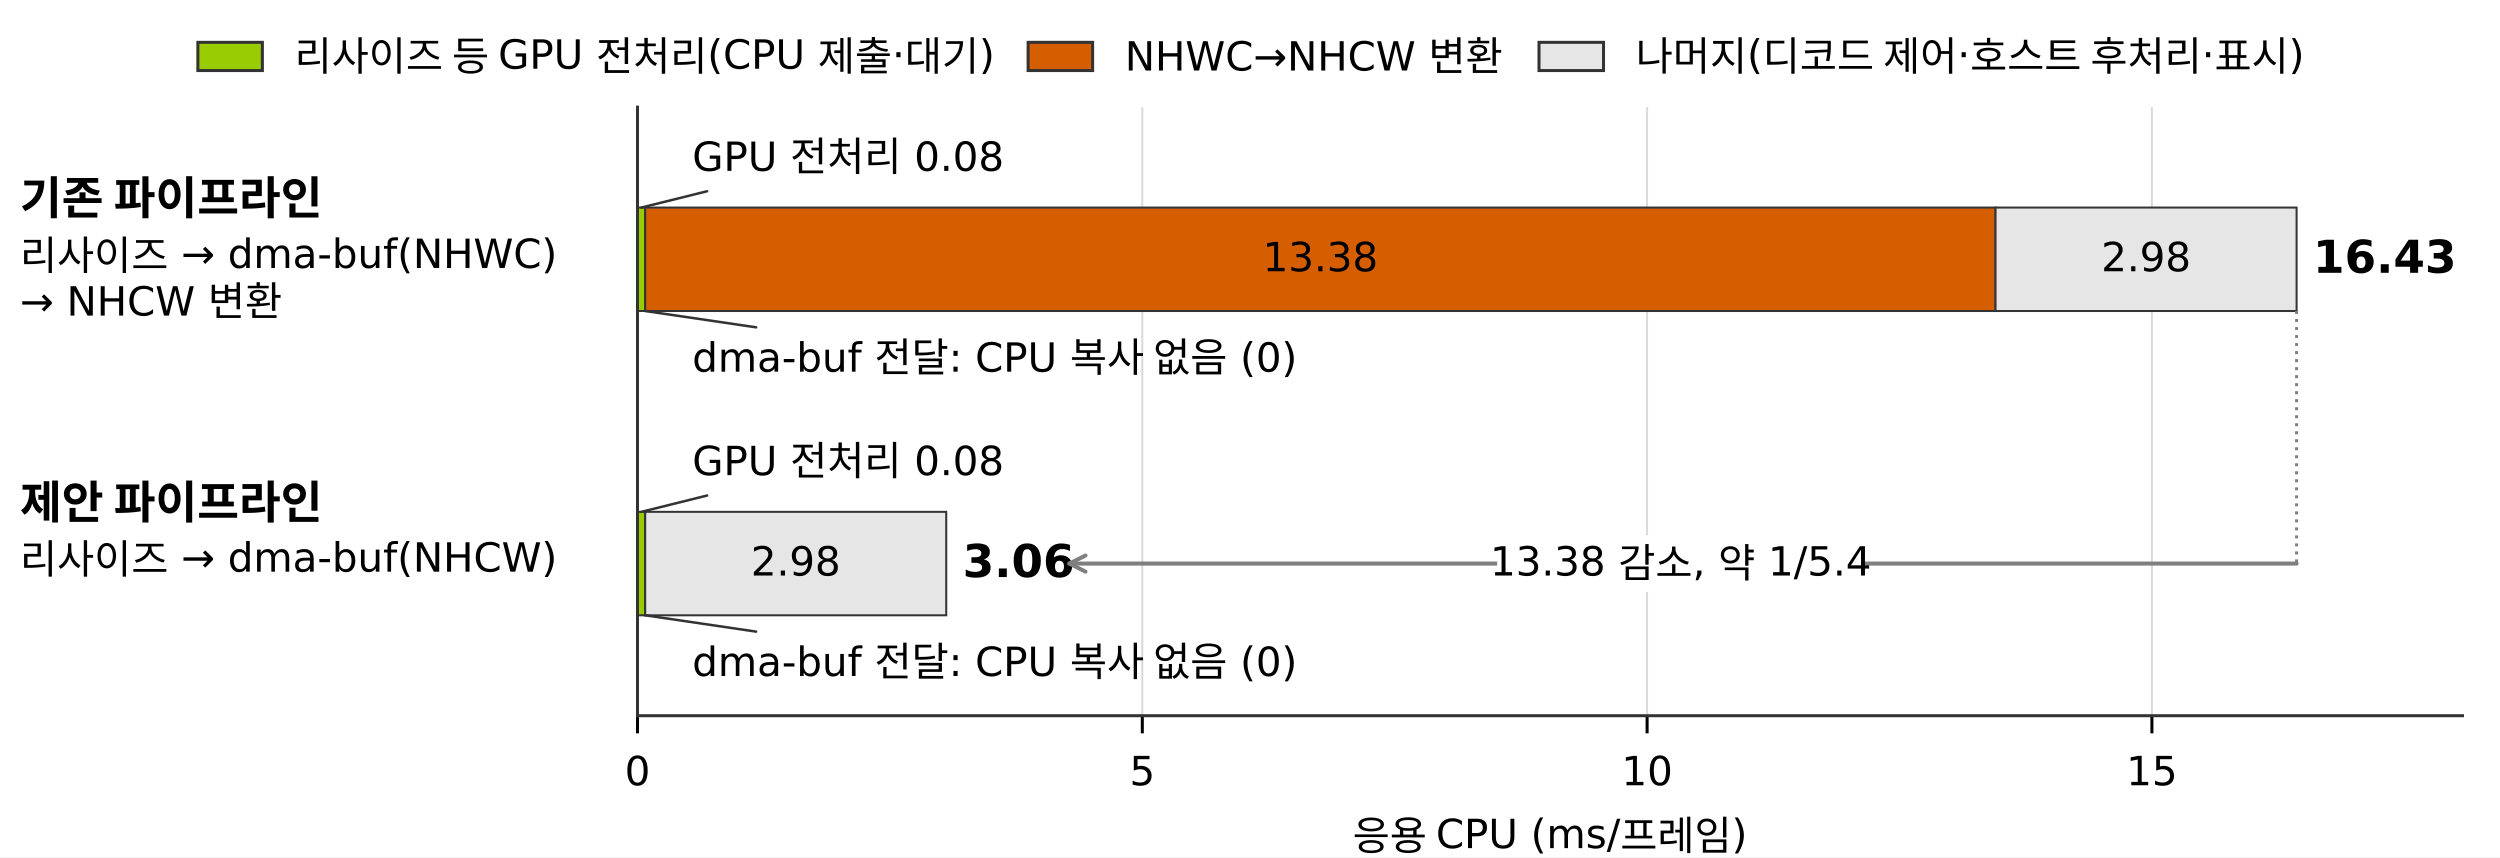
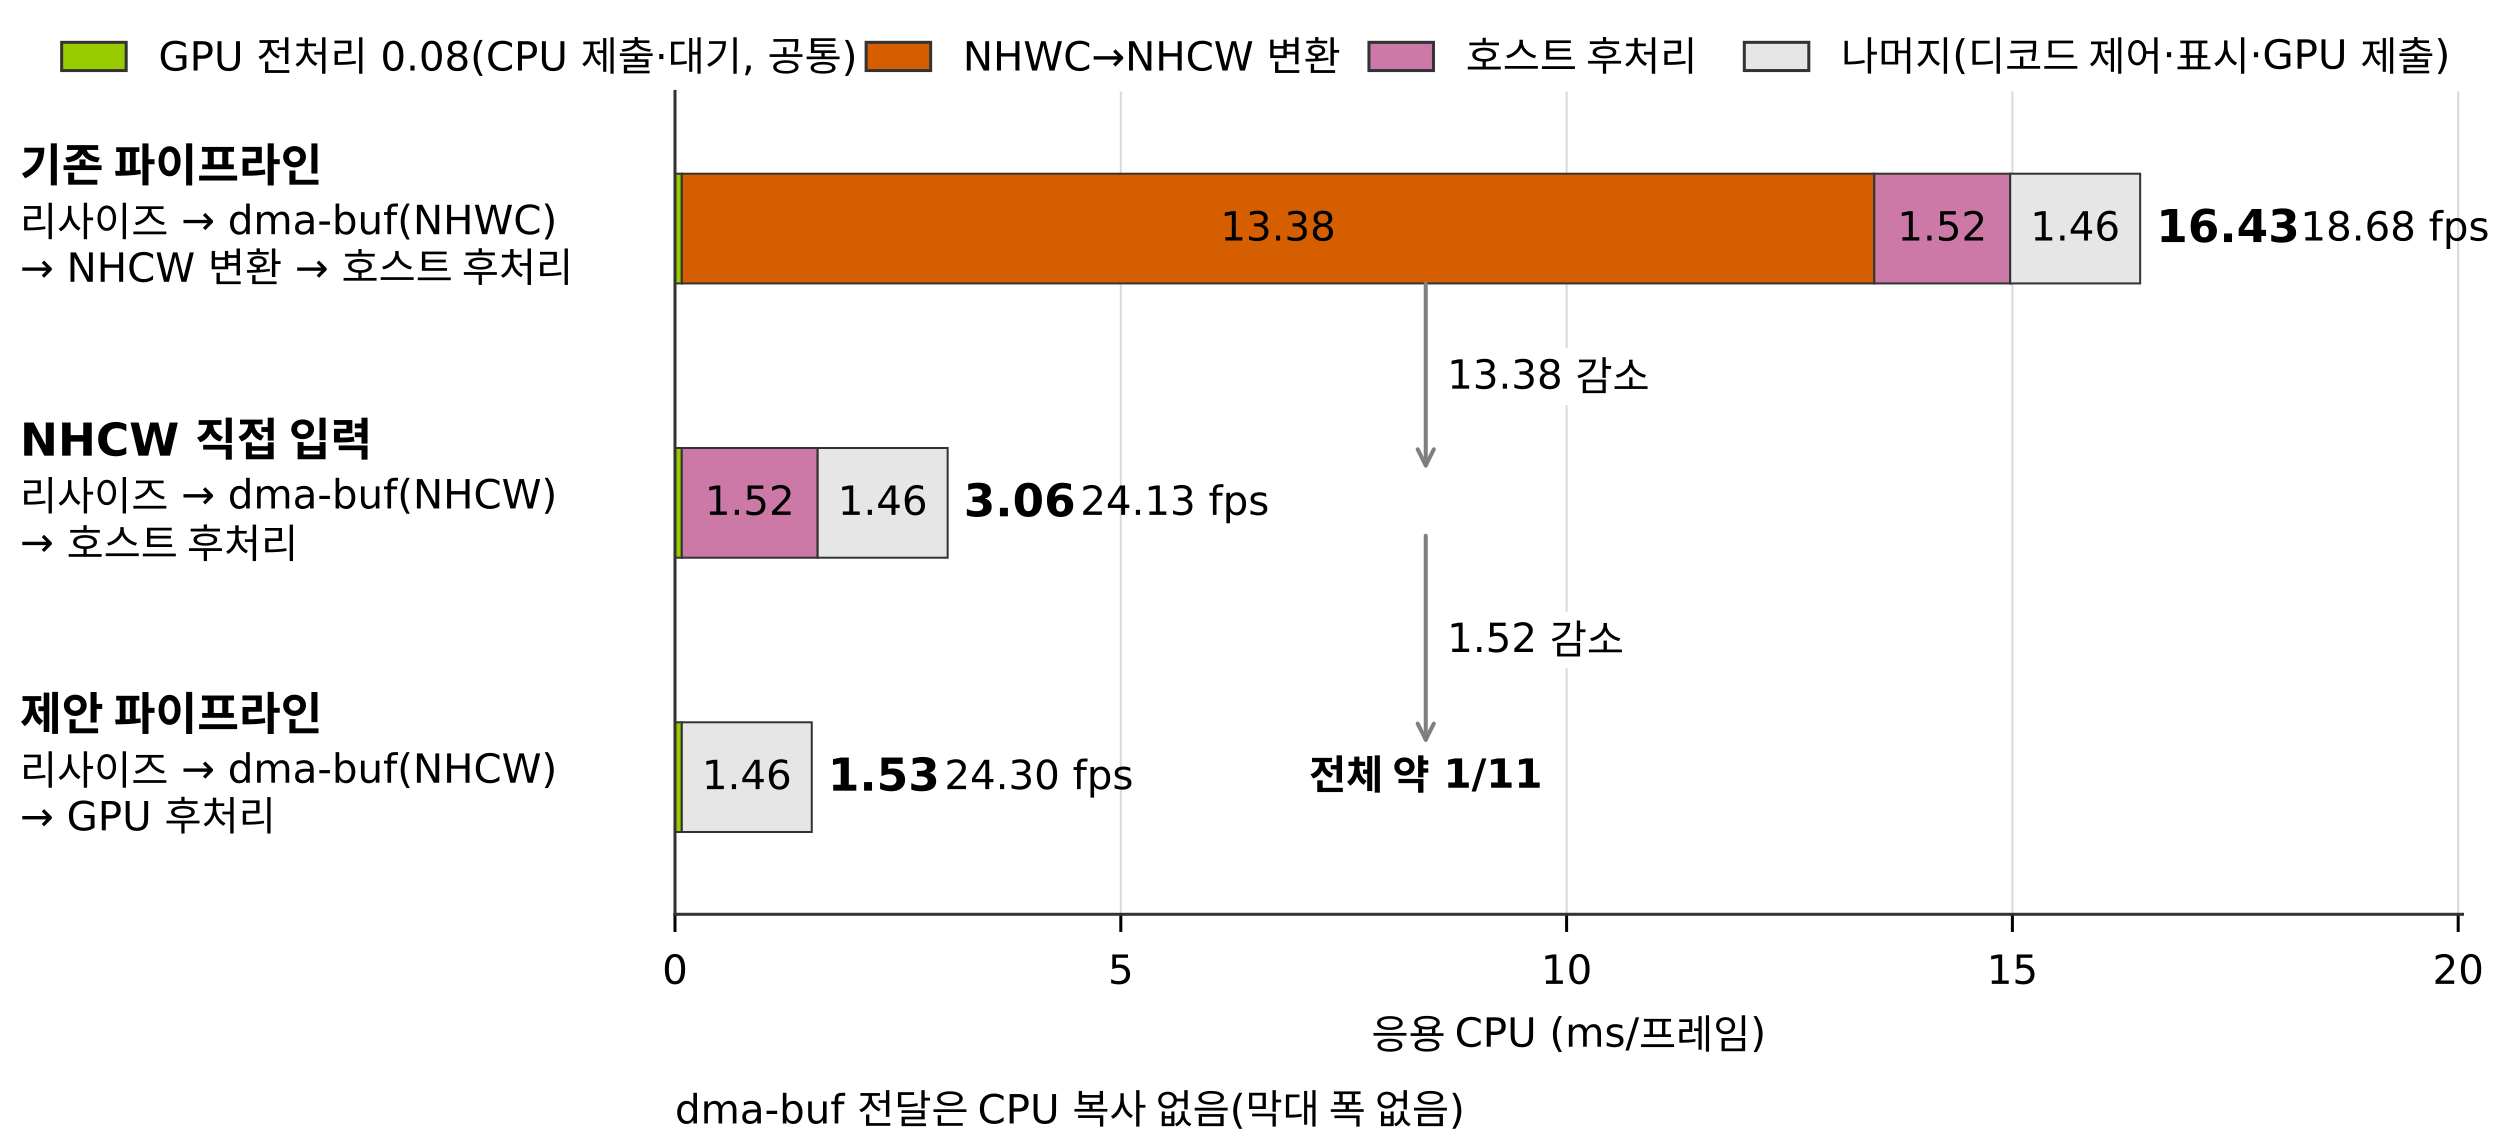
- <svg xmlns="http://www.w3.org/2000/svg" xmlns:xlink="http://www.w3.org/1999/xlink" width="496.063pt" height="170.079pt" viewBox="0 0 496.063 170.079" version="1.1">
+ <svg xmlns="http://www.w3.org/2000/svg" xmlns:xlink="http://www.w3.org/1999/xlink" width="496.063pt" height="226.772pt" viewBox="0 0 496.063 226.772" version="1.1">
  <defs>
    <style type="text/css">*{stroke-linejoin: round; stroke-linecap: butt}</style>
  </defs>
  <g id="figure_1">
    <g id="patch_1">
-       <path d="M 0 170.079  L 496.063 170.079  L 496.063 0  L 0 0  z " style="fill: #ffffff" />
+       <path d="M 0 226.772  L 496.063 226.772  L 496.063 0  L 0 0  z " style="fill: #ffffff" />
    </g>
    <g id="axes_1">
      <g id="patch_2">
-         <path d="M 126.496 142.016  L 488.622 142.016  L 488.622 21.26  L 126.496 21.26  z " style="fill: #ffffff" />
+         <path d="M 133.937 181.417  L 488.622 181.417  L 488.622 18.142  L 133.937 18.142  z " style="fill: #ffffff" />
      </g>
      <g id="matplotlib.axis_1">
        <g id="xtick_1">
          <g id="line2d_1">
-             <path d="M 126.496 142.016  L 126.496 21.26  " clip-path="url(#cdd3ad923a9)" style="fill: none; stroke: #d9d9d9; stroke-width: 0.4; stroke-linecap: square" />
+             <path d="M 133.937 181.417  L 133.937 18.142  " clip-path="url(#c96da7eedd6)" style="fill: none; stroke: #d9d9d9; stroke-width: 0.4; stroke-linecap: square" />
          </g>
          <g id="line2d_2">
            <defs>
              <path id="mfd4e453d5d" d="M 0 0  L 0 3.5  " style="stroke: #000000; stroke-width: 0.6" />
            </defs>
            <g>
-               <use xlink:href="#mfd4e453d5d" x="126.496" y="142.016" style="stroke: #000000; stroke-width: 0.6" />
+               <use xlink:href="#mfd4e453d5d" x="133.937" y="181.417" style="stroke: #000000; stroke-width: 0.6" />
            </g>
          </g>
          <g id="text_1">
-             <text style="font-size: 8px; font-family: 'NanumSquare', 'UnDotum', 'DejaVu Sans'; text-anchor: middle" x="126.496" y="155.816" transform="rotate(-0 126.4961 155.8157)">0</text>
+             <text style="font-size: 8px; font-family: 'NanumSquare', 'UnDotum', 'DejaVu Sans'; text-anchor: middle" x="133.937" y="195.217" transform="rotate(-0 133.937 195.2173)">0</text>
          </g>
        </g>
        <g id="xtick_2">
          <g id="line2d_3">
-             <path d="M 226.662 142.016  L 226.662 21.26  " clip-path="url(#cdd3ad923a9)" style="fill: none; stroke: #d9d9d9; stroke-width: 0.4; stroke-linecap: square" />
+             <path d="M 222.395 181.417  L 222.395 18.142  " clip-path="url(#c96da7eedd6)" style="fill: none; stroke: #d9d9d9; stroke-width: 0.4; stroke-linecap: square" />
          </g>
          <g id="line2d_4">
            <g>
-               <use xlink:href="#mfd4e453d5d" x="226.662" y="142.016" style="stroke: #000000; stroke-width: 0.6" />
+               <use xlink:href="#mfd4e453d5d" x="222.395" y="181.417" style="stroke: #000000; stroke-width: 0.6" />
            </g>
          </g>
          <g id="text_2">
-             <text style="font-size: 8px; font-family: 'NanumSquare', 'UnDotum', 'DejaVu Sans'; text-anchor: middle" x="226.662" y="155.816" transform="rotate(-0 226.662 155.8157)">5</text>
+             <text style="font-size: 8px; font-family: 'NanumSquare', 'UnDotum', 'DejaVu Sans'; text-anchor: middle" x="222.395" y="195.217" transform="rotate(-0 222.3948 195.2173)">5</text>
          </g>
        </g>
        <g id="xtick_3">
          <g id="line2d_5">
-             <path d="M 326.828 142.016  L 326.828 21.26  " clip-path="url(#cdd3ad923a9)" style="fill: none; stroke: #d9d9d9; stroke-width: 0.4; stroke-linecap: square" />
+             <path d="M 310.853 181.417  L 310.853 18.142  " clip-path="url(#c96da7eedd6)" style="fill: none; stroke: #d9d9d9; stroke-width: 0.4; stroke-linecap: square" />
          </g>
          <g id="line2d_6">
            <g>
-               <use xlink:href="#mfd4e453d5d" x="326.828" y="142.016" style="stroke: #000000; stroke-width: 0.6" />
+               <use xlink:href="#mfd4e453d5d" x="310.853" y="181.417" style="stroke: #000000; stroke-width: 0.6" />
            </g>
          </g>
          <g id="text_3">
-             <text style="font-size: 8px; font-family: 'NanumSquare', 'UnDotum', 'DejaVu Sans'; text-anchor: middle" x="326.828" y="155.816" transform="rotate(-0 326.828 155.8157)">10</text>
+             <text style="font-size: 8px; font-family: 'NanumSquare', 'UnDotum', 'DejaVu Sans'; text-anchor: middle" x="310.853" y="195.217" transform="rotate(-0 310.8526 195.2173)">10</text>
          </g>
        </g>
        <g id="xtick_4">
          <g id="line2d_7">
-             <path d="M 426.994 142.016  L 426.994 21.26  " clip-path="url(#cdd3ad923a9)" style="fill: none; stroke: #d9d9d9; stroke-width: 0.4; stroke-linecap: square" />
+             <path d="M 399.31 181.417  L 399.31 18.142  " clip-path="url(#c96da7eedd6)" style="fill: none; stroke: #d9d9d9; stroke-width: 0.4; stroke-linecap: square" />
          </g>
          <g id="line2d_8">
            <g>
-               <use xlink:href="#mfd4e453d5d" x="426.994" y="142.016" style="stroke: #000000; stroke-width: 0.6" />
+               <use xlink:href="#mfd4e453d5d" x="399.31" y="181.417" style="stroke: #000000; stroke-width: 0.6" />
            </g>
          </g>
          <g id="text_4">
-             <text style="font-size: 8px; font-family: 'NanumSquare', 'UnDotum', 'DejaVu Sans'; text-anchor: middle" x="426.994" y="155.816" transform="rotate(-0 426.9939 155.8157)">15</text>
-           </g>
-         </g>
-         <g id="text_5">
-           <text style="font-size: 8px; font-family: 'NanumSquare', 'UnDotum', 'DejaVu Sans'; text-anchor: middle" x="307.559" y="168.656" transform="rotate(-0 307.5591 168.6557)">응용 CPU (ms/프레임)</text>
+             <text style="font-size: 8px; font-family: 'NanumSquare', 'UnDotum', 'DejaVu Sans'; text-anchor: middle" x="399.31" y="195.217" transform="rotate(-0 399.3104 195.2173)">15</text>
+           </g>
+         </g>
+         <g id="xtick_5">
+           <g id="line2d_9">
+             <path d="M 487.768 181.417  L 487.768 18.142  " clip-path="url(#c96da7eedd6)" style="fill: none; stroke: #d9d9d9; stroke-width: 0.4; stroke-linecap: square" />
+           </g>
+           <g id="line2d_10">
+             <g>
+               <use xlink:href="#mfd4e453d5d" x="487.768" y="181.417" style="stroke: #000000; stroke-width: 0.6" />
+             </g>
+           </g>
+           <g id="text_5">
+             <text style="font-size: 8px; font-family: 'NanumSquare', 'UnDotum', 'DejaVu Sans'; text-anchor: middle" x="487.768" y="195.217" transform="rotate(-0 487.7683 195.2173)">20</text>
+           </g>
+         </g>
+         <g id="text_6">
+           <text style="font-size: 8px; font-family: 'NanumSquare', 'UnDotum', 'DejaVu Sans'; text-anchor: middle" x="311.28" y="208.057" transform="rotate(-0 311.2795 208.0573)">응용 CPU (ms/프레임)</text>
        </g>
      </g>
      <g id="matplotlib.axis_2" />
      <g id="patch_3">
-         <path d="M 126.496 41.185  L 128.023 41.185  L 128.023 61.713  L 126.496 61.713  z " clip-path="url(#cdd3ad923a9)" style="fill: #99cc00; stroke: #333333; stroke-width: 0.4; stroke-linejoin: miter" />
+         <path d="M 133.937 34.469  L 135.285 34.469  L 135.285 56.239  L 133.937 56.239  z " clip-path="url(#c96da7eedd6)" style="fill: #99cc00; stroke: #333333; stroke-width: 0.4; stroke-linejoin: miter" />
      </g>
      <g id="patch_4">
-         <path d="M 128.023 41.185  L 395.967 41.185  L 395.967 61.713  L 128.023 61.713  z " clip-path="url(#cdd3ad923a9)" style="fill: #d55e00; stroke: #333333; stroke-width: 0.4; stroke-linejoin: miter" />
+         <path d="M 135.285 34.469  L 371.91 34.469  L 371.91 56.239  L 135.285 56.239  z " clip-path="url(#c96da7eedd6)" style="fill: #d55e00; stroke: #333333; stroke-width: 0.4; stroke-linejoin: miter" />
      </g>
      <g id="patch_5">
-         <path d="M 395.967 41.185  L 455.702 41.185  L 455.702 61.713  L 395.967 61.713  z " clip-path="url(#cdd3ad923a9)" style="fill: #e6e6e6; stroke: #333333; stroke-width: 0.4; stroke-linejoin: miter" />
+         <path d="M 371.91 34.469  L 398.872 34.469  L 398.872 56.239  L 371.91 56.239  z " clip-path="url(#c96da7eedd6)" style="fill: #cc79a7; stroke: #333333; stroke-width: 0.4; stroke-linejoin: miter" />
      </g>
      <g id="patch_6">
-         <path d="M 126.496 101.563  L 128.023 101.563  L 128.023 122.091  L 126.496 122.091  z " clip-path="url(#cdd3ad923a9)" style="fill: #99cc00; stroke: #333333; stroke-width: 0.4; stroke-linejoin: miter" />
+         <path d="M 398.872 34.469  L 424.662 34.469  L 424.662 56.239  L 398.872 56.239  z " clip-path="url(#c96da7eedd6)" style="fill: #e6e6e6; stroke: #333333; stroke-width: 0.4; stroke-linejoin: miter" />
      </g>
      <g id="patch_7">
-         <path d="M 128.023 101.563  L 187.758 101.563  L 187.758 122.091  L 128.023 122.091  z " clip-path="url(#cdd3ad923a9)" style="fill: #e6e6e6; stroke: #333333; stroke-width: 0.4; stroke-linejoin: miter" />
-       </g>
-       <g id="line2d_9">
-         <path d="M 455.702 61.713  L 455.702 111.827  " clip-path="url(#cdd3ad923a9)" style="fill: none; stroke-dasharray: 0.6,0.99; stroke-dashoffset: 0; stroke: #7f7f7f; stroke-width: 0.6" />
+         <path d="M 133.937 88.894  L 135.285 88.894  L 135.285 110.665  L 133.937 110.665  z " clip-path="url(#c96da7eedd6)" style="fill: #99cc00; stroke: #333333; stroke-width: 0.4; stroke-linejoin: miter" />
      </g>
      <g id="patch_8">
-         <path d="M 126.496 142.016  L 126.496 21.26  " style="fill: none; stroke: #333333; stroke-width: 0.6; stroke-linejoin: miter; stroke-linecap: square" />
+         <path d="M 135.285 88.894  L 162.247 88.894  L 162.247 110.665  L 135.285 110.665  z " clip-path="url(#c96da7eedd6)" style="fill: #cc79a7; stroke: #333333; stroke-width: 0.4; stroke-linejoin: miter" />
      </g>
      <g id="patch_9">
-         <path d="M 126.496 142.016  L 488.622 142.016  " style="fill: none; stroke: #333333; stroke-width: 0.6; stroke-linejoin: miter; stroke-linecap: square" />
-       </g>
-       <g id="text_6">
-         <text style="font-size: 8px; font-family: 'NanumSquare', 'UnDotum', 'DejaVu Sans'; text-anchor: middle" x="261.995" y="53.829" transform="rotate(-0 261.9946 53.82882)">13.38</text>
+         <path d="M 162.247 88.894  L 188.038 88.894  L 188.038 110.665  L 162.247 110.665  z " clip-path="url(#c96da7eedd6)" style="fill: #e6e6e6; stroke: #333333; stroke-width: 0.4; stroke-linejoin: miter" />
+       </g>
+       <g id="patch_10">
+         <path d="M 133.937 143.32  L 135.285 143.32  L 135.285 165.09  L 133.937 165.09  z " clip-path="url(#c96da7eedd6)" style="fill: #99cc00; stroke: #333333; stroke-width: 0.4; stroke-linejoin: miter" />
+       </g>
+       <g id="patch_11">
+         <path d="M 135.285 143.32  L 161.076 143.32  L 161.076 165.09  L 135.285 165.09  z " clip-path="url(#c96da7eedd6)" style="fill: #e6e6e6; stroke: #333333; stroke-width: 0.4; stroke-linejoin: miter" />
+       </g>
+       <g id="patch_12">
+         <path d="M 133.937 181.417  L 133.937 18.142  " style="fill: none; stroke: #333333; stroke-width: 0.6; stroke-linejoin: miter; stroke-linecap: square" />
+       </g>
+       <g id="patch_13">
+         <path d="M 133.937 181.417  L 488.622 181.417  " style="fill: none; stroke: #333333; stroke-width: 0.6; stroke-linejoin: miter; stroke-linecap: square" />
      </g>
      <g id="text_7">
-         <text style="font-size: 8px; font-family: 'NanumSquare', 'UnDotum', 'DejaVu Sans'; text-anchor: middle" x="425.834" y="53.829" transform="rotate(-0 425.834 53.82882)">2.98</text>
+         <text style="font-size: 8px; font-family: 'NanumSquare', 'UnDotum', 'DejaVu Sans'; text-anchor: middle" x="253.597" y="47.734" transform="rotate(-0 253.5974 47.73433)">13.38</text>
      </g>
      <g id="text_8">
-         <text style="font-size: 8px; font-family: 'NanumSquare', 'UnDotum', 'DejaVu Sans'; text-anchor: middle" x="157.89" y="114.207" transform="rotate(-0 157.8901 114.2068)">2.98</text>
-       </g>
-       <g id="patch_10">
-         <path d="M 140.305 37.945  Q 133.782 39.565 127.259 41.185  " style="fill: none; stroke: #333333; stroke-width: 0.5; stroke-linecap: round" />
+         <text style="font-size: 8px; font-family: 'NanumSquare', 'UnDotum', 'DejaVu Sans'; text-anchor: middle" x="385.391" y="47.734" transform="rotate(-0 385.3907 47.73433)">1.52</text>
      </g>
      <g id="text_9">
-         <text style="font-size: 8px; font-family: 'NanumSquare', 'UnDotum', 'DejaVu Sans'; text-anchor: start" x="137.36" y="33.904" transform="rotate(-0 137.3598 33.90409)">GPU 전처리 0.08</text>
-       </g>
-       <g id="patch_11">
-         <path d="M 150.035 64.953  Q 139.029 63.333 128.023 61.713  " style="fill: none; stroke: #333333; stroke-width: 0.5; stroke-linecap: round" />
+         <text style="font-size: 8px; font-family: 'NanumSquare', 'UnDotum', 'DejaVu Sans'; text-anchor: middle" x="411.767" y="47.734" transform="rotate(-0 411.7671 47.73433)">1.46</text>
      </g>
      <g id="text_10">
-         <text style="font-size: 8px; font-family: 'NanumSquare', 'UnDotum', 'DejaVu Sans'; text-anchor: start" x="137.36" y="73.754" transform="rotate(-0 137.3598 73.75354)">dma-buf 전달: CPU 복사 없음 (0)</text>
-       </g>
-       <g id="patch_12">
-         <path d="M 140.305 98.323  Q 133.782 99.943 127.259 101.563  " style="fill: none; stroke: #333333; stroke-width: 0.5; stroke-linecap: round" />
+         <text style="font-weight: 700; font-size: 9px; font-family: 'NanumSquare', 'UnDotum', 'DejaVu Sans'; text-anchor: start" x="427.855" y="48.032" transform="rotate(-0 427.8546 48.03183)">16.43</text>
      </g>
      <g id="text_11">
-         <text style="font-size: 8px; font-family: 'NanumSquare', 'UnDotum', 'DejaVu Sans'; text-anchor: start" x="137.36" y="94.282" transform="rotate(-0 137.3598 94.28205)">GPU 전처리 0.08</text>
-       </g>
-       <g id="patch_13">
-         <path d="M 150.035 125.331  Q 139.029 123.711 128.023 122.091  " style="fill: none; stroke: #333333; stroke-width: 0.5; stroke-linecap: round" />
+         <text style="font-size: 8px; font-family: 'NanumSquare', 'UnDotum', 'DejaVu Sans'; text-anchor: start" x="456.461" y="47.734" transform="rotate(-0 456.4612 47.73433)">18.68 fps</text>
      </g>
      <g id="text_12">
-         <text style="font-size: 8px; font-family: 'NanumSquare', 'UnDotum', 'DejaVu Sans'; text-anchor: start" x="137.36" y="134.131" transform="rotate(-0 137.3598 134.1315)">dma-buf 전달: CPU 복사 없음 (0)</text>
+         <text style="font-weight: 700; font-size: 9px; font-family: 'NanumSquare', 'UnDotum', 'DejaVu Sans'; text-anchor: start" x="3.969" y="35.984" transform="rotate(-0 3.968504 35.98405)">기존 파이프라인</text>
      </g>
      <g id="text_13">
-         <text style="font-weight: 700; font-size: 9px; font-family: 'NanumSquare', 'UnDotum', 'DejaVu Sans'; text-anchor: start" x="458.961" y="54.126" transform="rotate(-0 458.9606 54.12632)">16.43</text>
+         <text style="font-size: 8px; font-family: 'NanumSquare', 'UnDotum', 'DejaVu Sans'" transform="translate(3.968504 46.83181)">리사이즈 → dma-buf(NHWC)</text>
+         <text style="font-size: 8px; font-family: 'NanumSquare', 'UnDotum', 'DejaVu Sans'" transform="translate(3.968504 55.91181)">→ NHCW 변환 → 호스트 후처리</text>
      </g>
      <g id="text_14">
-         <text style="font-weight: 700; font-size: 9px; font-family: 'NanumSquare', 'UnDotum', 'DejaVu Sans'; text-anchor: start" x="191.017" y="114.504" transform="rotate(-0 191.0167 114.5043)">3.06</text>
+         <text style="font-size: 8px; font-family: 'NanumSquare', 'UnDotum', 'DejaVu Sans'; text-anchor: middle" x="148.766" y="102.16" transform="rotate(-0 148.7661 102.1595)">1.52</text>
+       </g>
+       <g id="text_15">
+         <text style="font-size: 8px; font-family: 'NanumSquare', 'UnDotum', 'DejaVu Sans'; text-anchor: middle" x="175.142" y="102.16" transform="rotate(-0 175.1424 102.1595)">1.46</text>
+       </g>
+       <g id="text_16">
+         <text style="font-weight: 700; font-size: 9px; font-family: 'NanumSquare', 'UnDotum', 'DejaVu Sans'; text-anchor: start" x="191.23" y="102.457" transform="rotate(-0 191.23 102.457)">3.06</text>
+       </g>
+       <g id="text_17">
+         <text style="font-size: 8px; font-family: 'NanumSquare', 'UnDotum', 'DejaVu Sans'; text-anchor: start" x="214.347" y="102.16" transform="rotate(-0 214.3465 102.1595)">24.13 fps</text>
+       </g>
+       <g id="text_18">
+         <text style="font-weight: 700; font-size: 9px; font-family: 'NanumSquare', 'UnDotum', 'DejaVu Sans'; text-anchor: start" x="3.969" y="90.409" transform="rotate(-0 3.968504 90.40925)">NHCW 직접 입력</text>
+       </g>
+       <g id="text_19">
+         <text style="font-size: 8px; font-family: 'NanumSquare', 'UnDotum', 'DejaVu Sans'" transform="translate(3.968504 101.257)">리사이즈 → dma-buf(NHCW)</text>
+         <text style="font-size: 8px; font-family: 'NanumSquare', 'UnDotum', 'DejaVu Sans'" transform="translate(3.968504 110.337)">→ 호스트 후처리</text>
+       </g>
+       <g id="text_20">
+         <text style="font-size: 8px; font-family: 'NanumSquare', 'UnDotum', 'DejaVu Sans'; text-anchor: middle" x="148.18" y="156.585" transform="rotate(-0 148.1805 156.5847)">1.46</text>
+       </g>
+       <g id="text_21">
+         <text style="font-weight: 700; font-size: 9px; font-family: 'NanumSquare', 'UnDotum', 'DejaVu Sans'; text-anchor: start" x="164.268" y="156.882" transform="rotate(-0 164.268 156.8822)">1.53</text>
+       </g>
+       <g id="text_22">
+         <text style="font-size: 8px; font-family: 'NanumSquare', 'UnDotum', 'DejaVu Sans'; text-anchor: start" x="187.385" y="156.585" transform="rotate(-0 187.3846 156.5847)">24.30 fps</text>
+       </g>
+       <g id="text_23">
+         <text style="font-weight: 700; font-size: 9px; font-family: 'NanumSquare', 'UnDotum', 'DejaVu Sans'; text-anchor: start" x="3.969" y="144.834" transform="rotate(-0 3.968504 144.8344)">제안 파이프라인</text>
+       </g>
+       <g id="text_24">
+         <text style="font-size: 8px; font-family: 'NanumSquare', 'UnDotum', 'DejaVu Sans'" transform="translate(3.968504 155.6822)">리사이즈 → dma-buf(NHCW)</text>
+         <text style="font-size: 8px; font-family: 'NanumSquare', 'UnDotum', 'DejaVu Sans'" transform="translate(3.968504 164.7622)">→ GPU 후처리</text>
      </g>
      <g id="patch_14">
-         <path d="M 455.702 111.827  Q 333.499 111.827 212.19 111.827  " style="fill: none; stroke: #7f7f7f; stroke-width: 0.8; stroke-linecap: round" />
-         <path d="M 215.39 113.427  L 212.19 111.827  L 215.39 110.227  " style="fill: none; stroke: #7f7f7f; stroke-width: 0.8; stroke-linecap: round" />
-       </g>
-       <g id="text_15">
+         <path d="M 282.905 56.239  Q 282.905 74.744 282.905 92.354  " style="fill: none; stroke: #7f7f7f; stroke-width: 0.8; stroke-linecap: round" />
+         <path d="M 284.505 89.154  L 282.905 92.354  L 281.305 89.154  " style="fill: none; stroke: #7f7f7f; stroke-width: 0.8; stroke-linecap: round" />
+       </g>
+       <g id="text_25">
        <g id="patch_15">
-           <path d="M 297.082 117.447  L 369.915 117.447  L 369.915 106.207  L 297.082 106.207  z " style="fill: #ffffff" />
-         </g>
-         <text style="font-size: 8px; font-family: 'NanumSquare', 'UnDotum', 'DejaVu Sans'; text-anchor: middle" x="333.499" y="114.207" transform="rotate(-0 333.4986 114.2068)">13.38 감소, 약 1/5.4</text>
-       </g>
-       <g id="text_16">
-         <text style="font-weight: 700; font-size: 9px; font-family: 'NanumSquare', 'UnDotum', 'DejaVu Sans'; text-anchor: start" x="3.969" y="42.512" transform="rotate(-0 3.968504 42.51224)">기존 파이프라인</text>
-       </g>
-       <g id="text_17">
-         <text style="font-size: 8px; font-family: 'NanumSquare', 'UnDotum', 'DejaVu Sans'" transform="translate(3.968504 53.53858)">리사이즈 → dma-buf(NHWC)</text>
-         <text style="font-size: 8px; font-family: 'NanumSquare', 'UnDotum', 'DejaVu Sans'" transform="translate(3.968504 62.61858)">→ NHCW 변환</text>
-       </g>
-       <g id="text_18">
-         <text style="font-weight: 700; font-size: 9px; font-family: 'NanumSquare', 'UnDotum', 'DejaVu Sans'; text-anchor: start" x="3.969" y="102.89" transform="rotate(-0 3.968504 102.8902)">제안 파이프라인</text>
-       </g>
-       <g id="text_19">
-         <text style="font-size: 8px; font-family: 'NanumSquare', 'UnDotum', 'DejaVu Sans'; text-anchor: start" x="3.969" y="113.797" transform="rotate(-0 3.968504 113.7965)">리사이즈 → dma-buf(NHCW)</text>
-       </g>
+           <path d="M 285.961 80.364  L 326.081 80.364  L 326.081 69.124  L 285.961 69.124  z " style="fill: #ffffff" />
+         </g>
+         <text style="font-size: 8px; font-family: 'NanumSquare', 'UnDotum', 'DejaVu Sans'; text-anchor: start" x="287.161" y="77.124" transform="rotate(-0 287.1609 77.12394)">13.38 감소</text>
+       </g>
+       <g id="patch_16">
+         <path d="M 282.905 106.311  Q 282.905 126.992 282.905 146.779  " style="fill: none; stroke: #7f7f7f; stroke-width: 0.8; stroke-linecap: round" />
+         <path d="M 284.505 143.579  L 282.905 146.779  L 281.305 143.579  " style="fill: none; stroke: #7f7f7f; stroke-width: 0.8; stroke-linecap: round" />
+       </g>
+       <g id="text_26">
+         <g id="patch_17">
+           <path d="M 285.961 132.612  L 321.281 132.612  L 321.281 121.372  L 285.961 121.372  z " style="fill: #ffffff" />
+         </g>
+         <text style="font-size: 8px; font-family: 'NanumSquare', 'UnDotum', 'DejaVu Sans'; text-anchor: start" x="287.161" y="129.372" transform="rotate(-0 287.1609 129.3721)">1.52 감소</text>
+       </g>
+       <g id="text_27">
+         <g id="patch_18">
+           <path d="M 259.717 159.825  L 306.093 159.825  L 306.093 148.585  L 259.717 148.585  z " style="fill: #ffffff" />
+         </g>
+         <text style="font-weight: 700; font-size: 8px; font-family: 'NanumSquare', 'UnDotum', 'DejaVu Sans'; text-anchor: middle" x="282.905" y="156.585" transform="rotate(-0 282.9047 156.5847)">전체 약 1/11</text>
+       </g>
+     </g>
+     <g id="text_28">
+       <text style="font-size: 8px; font-family: 'NanumSquare', 'UnDotum', 'DejaVu Sans'; text-anchor: start" x="133.937" y="222.917" transform="rotate(-0 133.937 222.9175)">dma-buf 전달은 CPU 복사 없음(막대 폭 없음)</text>
    </g>
    <g id="legend_1">
-       <g id="patch_16">
-         <path d="M 39.261 14  L 52.061 14  L 52.061 8.4  L 39.261 8.4  z " style="fill: #99cc00; stroke: #333333; stroke-width: 0.6; stroke-linejoin: miter" />
-       </g>
-       <g id="text_20">
-         <text style="font-size: 8px; font-family: 'NanumSquare', 'UnDotum', 'DejaVu Sans'; text-anchor: start" x="58.461" y="14" transform="rotate(-0 58.4615 14)">리사이즈 등 GPU 전처리(CPU 제출·대기)</text>
-       </g>
-       <g id="patch_17">
-         <path d="M 204.004 14  L 216.804 14  L 216.804 8.4  L 204.004 8.4  z " style="fill: #d55e00; stroke: #333333; stroke-width: 0.6; stroke-linejoin: miter" />
-       </g>
-       <g id="text_21">
-         <text style="font-size: 8px; font-family: 'NanumSquare', 'UnDotum', 'DejaVu Sans'; text-anchor: start" x="223.204" y="14" transform="rotate(-0 223.204 14)">NHWC→NHCW 변환</text>
-       </g>
-       <g id="patch_18">
-         <path d="M 305.379 14  L 318.179 14  L 318.179 8.4  L 305.379 8.4  z " style="fill: #e6e6e6; stroke: #333333; stroke-width: 0.6; stroke-linejoin: miter" />
-       </g>
-       <g id="text_22">
-         <text style="font-size: 8px; font-family: 'NanumSquare', 'UnDotum', 'DejaVu Sans'; text-anchor: start" x="324.579" y="14" transform="rotate(-0 324.579 14)">나머지(디코드 제어·호스트 후처리·표시)</text>
+       <g id="patch_19">
+         <path d="M 12.238 14  L 25.038 14  L 25.038 8.4  L 12.238 8.4  z " style="fill: #99cc00; stroke: #333333; stroke-width: 0.6; stroke-linejoin: miter" />
+       </g>
+       <g id="text_29">
+         <text style="font-size: 8px; font-family: 'NanumSquare', 'UnDotum', 'DejaVu Sans'; text-anchor: start" x="31.438" y="14" transform="rotate(-0 31.43775 14)">GPU 전처리 0.08(CPU 제출·대기, 공통)</text>
+       </g>
+       <g id="patch_20">
+         <path d="M 171.86 14  L 184.66 14  L 184.66 8.4  L 171.86 8.4  z " style="fill: #d55e00; stroke: #333333; stroke-width: 0.6; stroke-linejoin: miter" />
+       </g>
+       <g id="text_30">
+         <text style="font-size: 8px; font-family: 'NanumSquare', 'UnDotum', 'DejaVu Sans'; text-anchor: start" x="191.06" y="14" transform="rotate(-0 191.0602 14)">NHWC→NHCW 변환</text>
+       </g>
+       <g id="patch_21">
+         <path d="M 271.635 14  L 284.435 14  L 284.435 8.4  L 271.635 8.4  z " style="fill: #cc79a7; stroke: #333333; stroke-width: 0.6; stroke-linejoin: miter" />
+       </g>
+       <g id="text_31">
+         <text style="font-size: 8px; font-family: 'NanumSquare', 'UnDotum', 'DejaVu Sans'; text-anchor: start" x="290.835" y="14" transform="rotate(-0 290.8352 14)">호스트 후처리</text>
+       </g>
+       <g id="patch_22">
+         <path d="M 346.115 14  L 358.915 14  L 358.915 8.4  L 346.115 8.4  z " style="fill: #e6e6e6; stroke: #333333; stroke-width: 0.6; stroke-linejoin: miter" />
+       </g>
+       <g id="text_32">
+         <text style="font-size: 8px; font-family: 'NanumSquare', 'UnDotum', 'DejaVu Sans'; text-anchor: start" x="365.315" y="14" transform="rotate(-0 365.3152 14)">나머지(디코드 제어·표시·GPU 제출)</text>
      </g>
    </g>
  </g>
  <defs>
-     <clipPath id="cdd3ad923a9">
-       <rect x="126.496" y="21.26" width="362.126" height="120.756" />
+     <clipPath id="c96da7eedd6">
+       <rect x="133.937" y="18.142" width="354.685" height="163.276" />
    </clipPath>
  </defs>
</svg>
